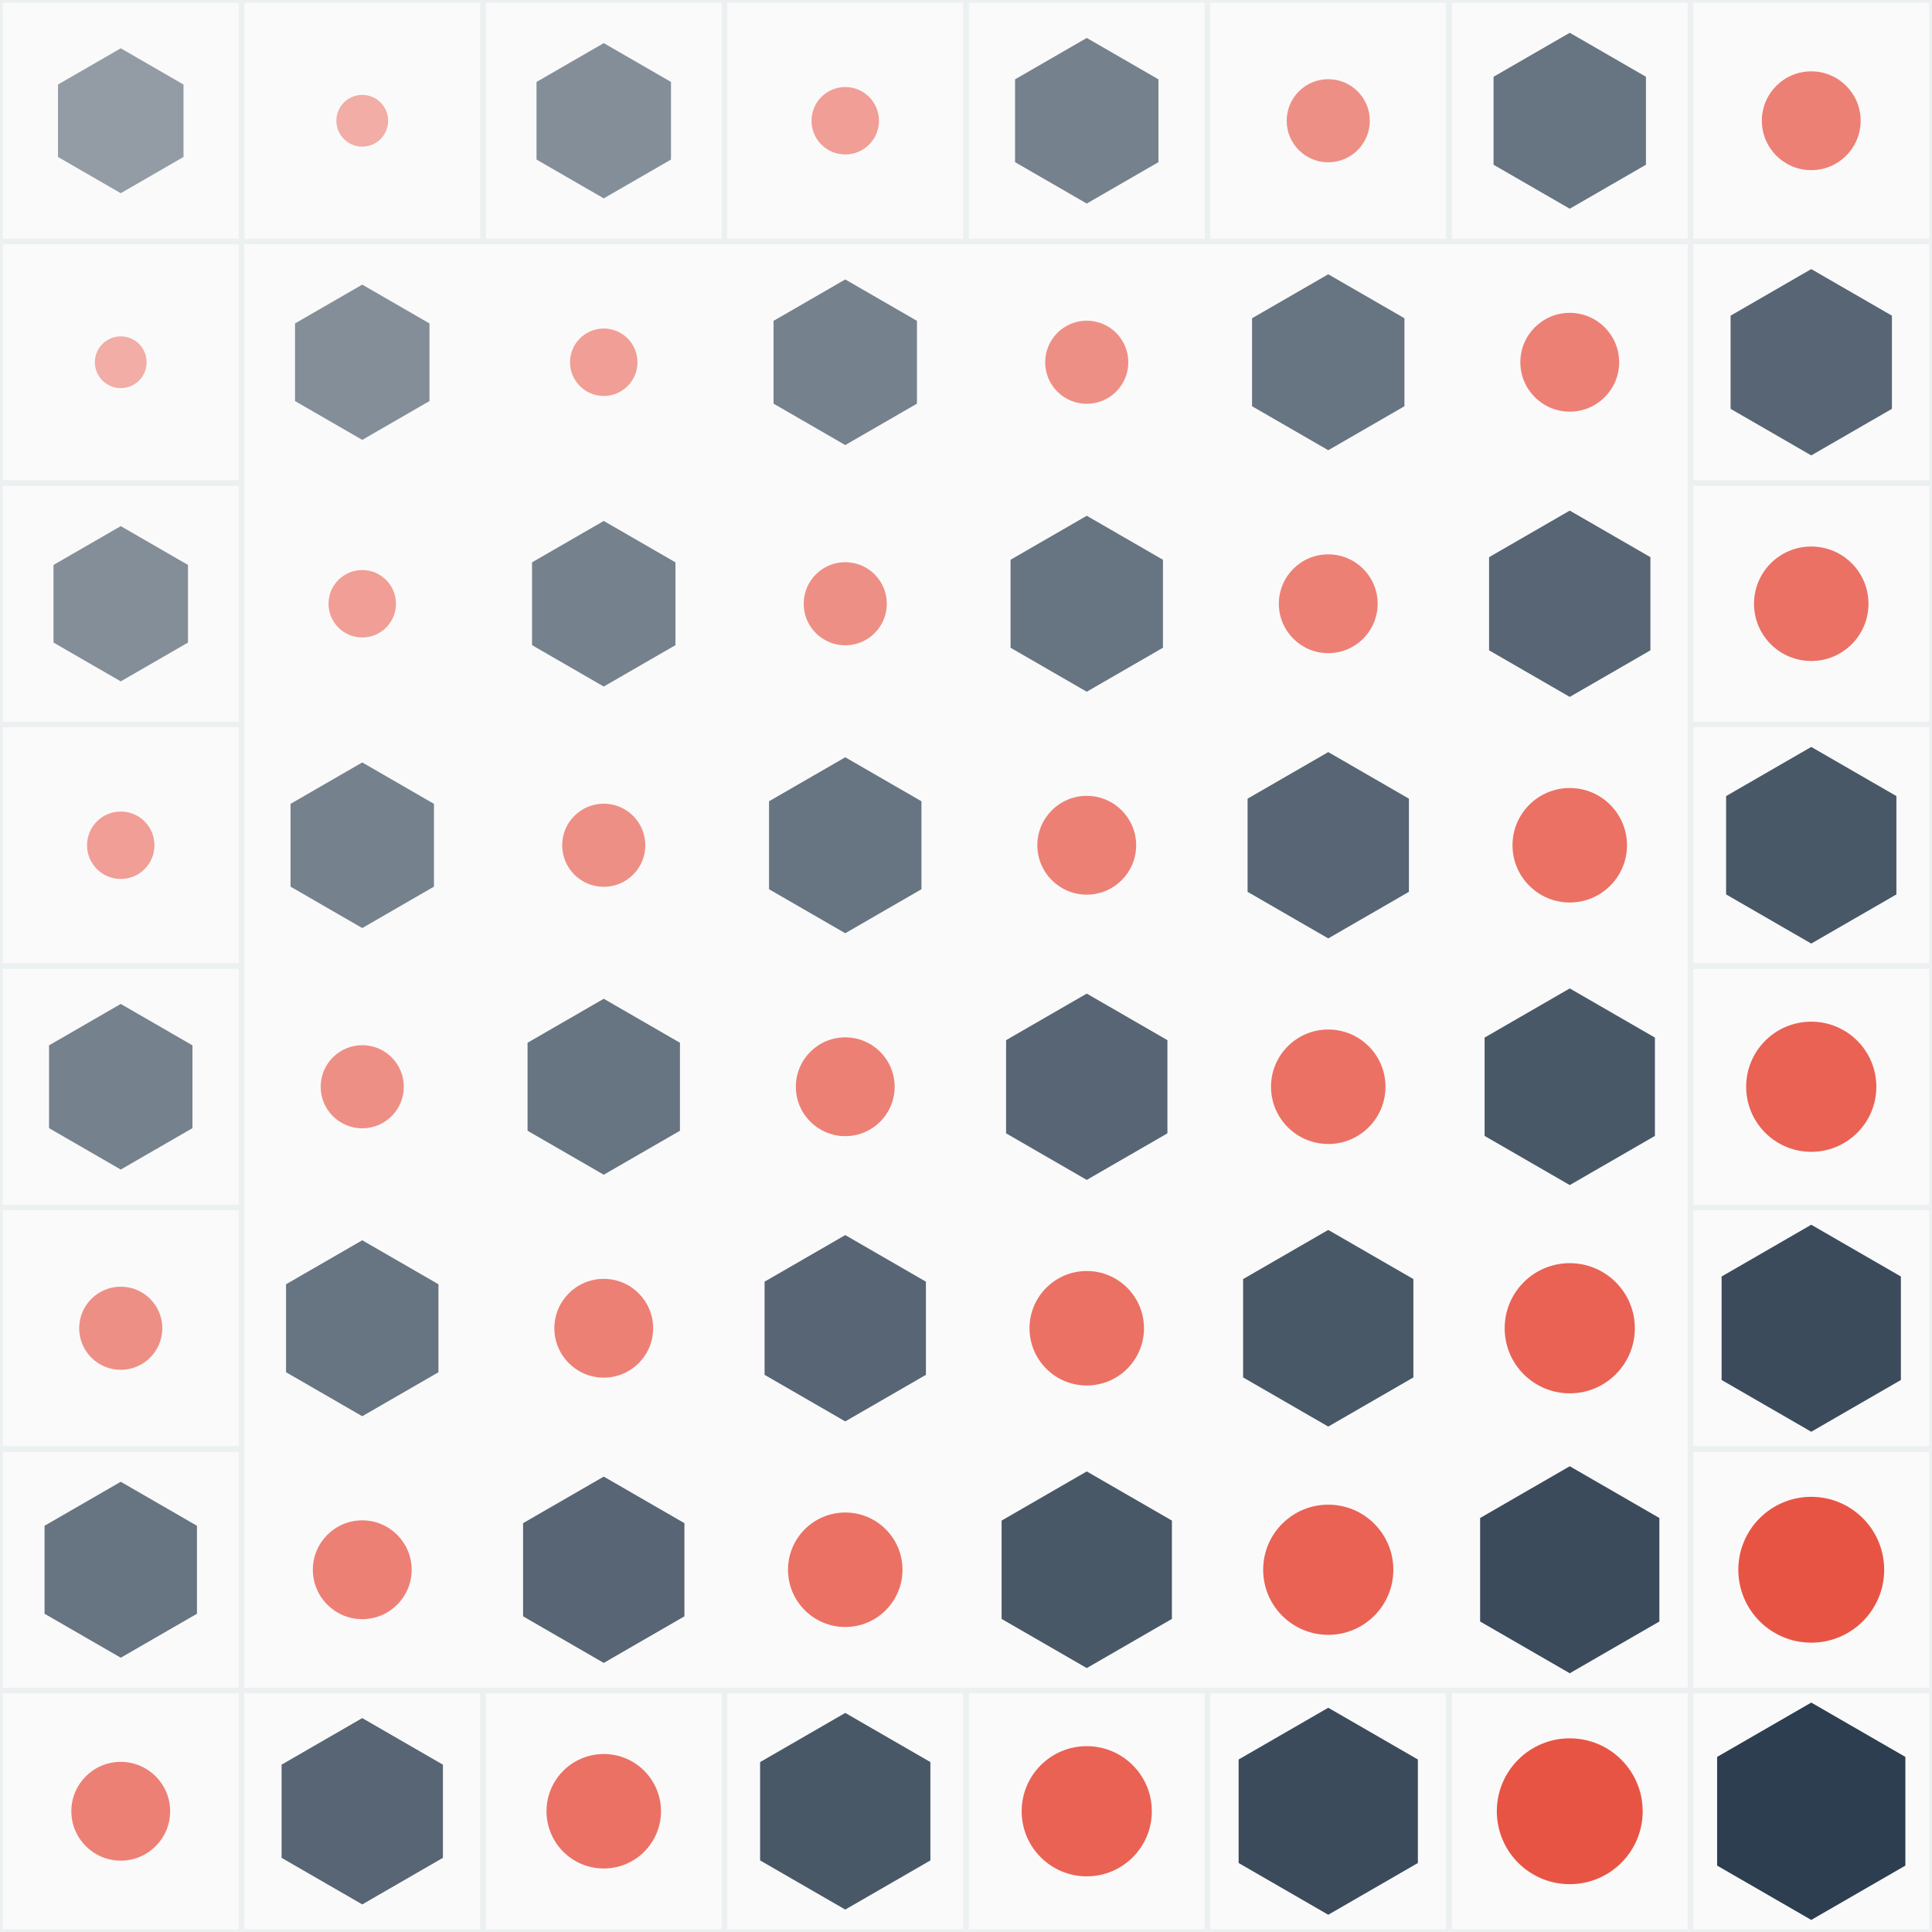
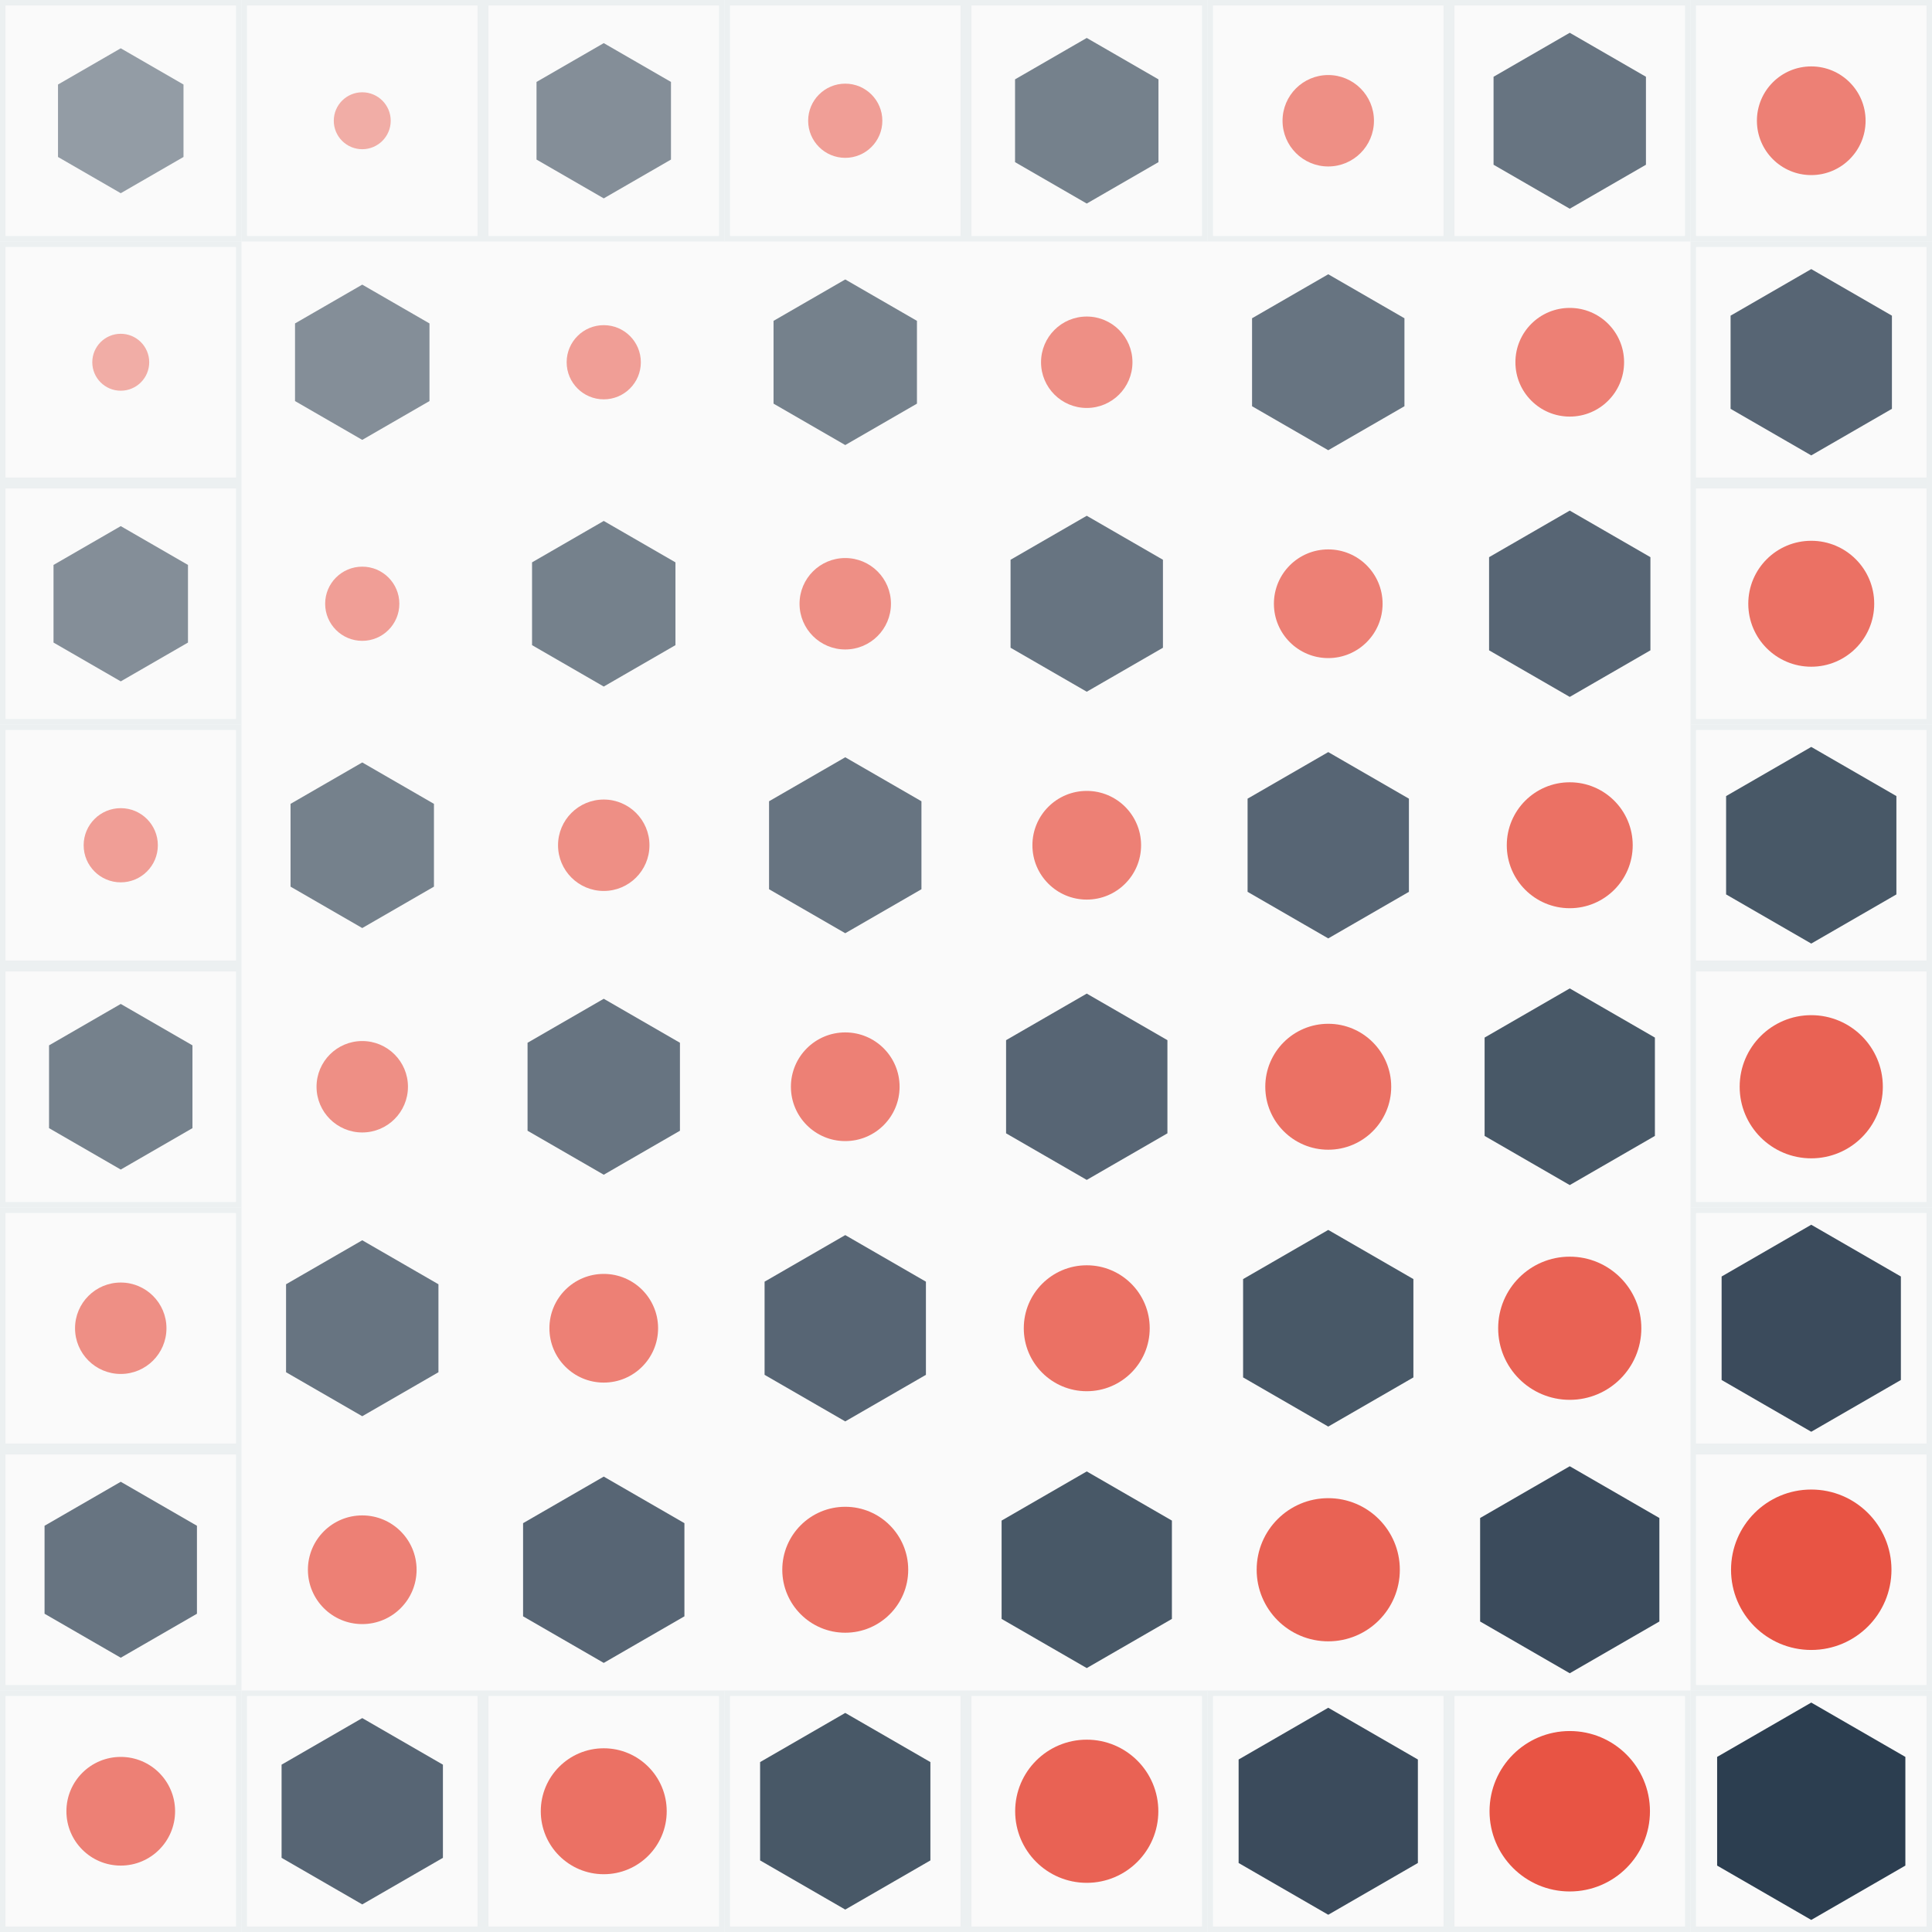
<svg xmlns="http://www.w3.org/2000/svg" width="176" height="176" viewBox="0 0 176 176">
  <rect width="100%" height="100%" fill="#fafafa" />
  <polygon points="16.716,14.3 11.0,17.6 5.284,14.3 5.284,7.7 11,4.4 16.716,7.7" fill="#2c3e50" fill-opacity="0.5" stroke-opacity="0.5" />
-   <rect x="0" y="0" width="22.0" height="22.0" fill="none" stroke="#ecf0f1" stroke-width="0.5" />
-   <circle cx="33.0" cy="11.0" r="2.357" fill="#e74c3c" opacity="0.443" />
-   <rect x="22" y="0" width="22.0" height="22.0" fill="none" stroke="#ecf0f1" stroke-width="0.5" />
+   <rect x="0.25" y="0.25" width="21.5" height="21.5" fill="none" stroke="#ecf0f1" stroke-width="0.5" />
+   <circle cx="33.0" cy="11.0" r="2.593" fill="#e74c3c" opacity="0.443" />
+   <rect x="22.25" y="0.25" width="21.5" height="21.5" fill="none" stroke="#ecf0f1" stroke-width="0.5" />
  <polygon points="61.124,14.536 55.0,18.071 48.876,14.536 48.876,7.464 55.0,3.929 61.124,7.464" fill="#2c3e50" fill-opacity="0.571" stroke-opacity="0.571" />
-   <rect x="44" y="0" width="22.0" height="22.0" fill="none" stroke="#ecf0f1" stroke-width="0.5" />
-   <circle cx="77.0" cy="11.0" r="3.071" fill="#e74c3c" opacity="0.529" />
-   <rect x="66" y="0" width="22.0" height="22.0" fill="none" stroke="#ecf0f1" stroke-width="0.5" />
+   <rect x="44.25" y="0.25" width="21.5" height="21.5" fill="none" stroke="#ecf0f1" stroke-width="0.5" />
+   <circle cx="77.0" cy="11.0" r="3.379" fill="#e74c3c" opacity="0.529" />
+   <rect x="66.25" y="0.25" width="21.5" height="21.5" fill="none" stroke="#ecf0f1" stroke-width="0.5" />
  <polygon points="105.532,14.771 99.0,18.543 92.468,14.771 92.468,7.229 99.0,3.457 105.532,7.229" fill="#2c3e50" fill-opacity="0.643" stroke-opacity="0.643" />
-   <rect x="88" y="0" width="22.0" height="22.0" fill="none" stroke="#ecf0f1" stroke-width="0.5" />
-   <circle cx="121.0" cy="11.0" r="3.786" fill="#e74c3c" opacity="0.614" />
-   <rect x="110" y="0" width="22.0" height="22.0" fill="none" stroke="#ecf0f1" stroke-width="0.5" />
+   <rect x="88.25" y="0.25" width="21.5" height="21.5" fill="none" stroke="#ecf0f1" stroke-width="0.5" />
+   <circle cx="121.0" cy="11.0" r="4.164" fill="#e74c3c" opacity="0.614" />
+   <rect x="110.25" y="0.25" width="21.5" height="21.5" fill="none" stroke="#ecf0f1" stroke-width="0.5" />
  <polygon points="149.941,15.007 143.0,19.014 136.059,15.007 136.059,6.993 143.0,2.986 149.941,6.993" fill="#2c3e50" fill-opacity="0.714" stroke-opacity="0.714" />
-   <rect x="132" y="0" width="22.0" height="22.0" fill="none" stroke="#ecf0f1" stroke-width="0.5" />
-   <circle cx="165.0" cy="11.0" r="4.5" fill="#e74c3c" opacity="0.7" />
-   <rect x="154" y="0" width="22.0" height="22.0" fill="none" stroke="#ecf0f1" stroke-width="0.5" />
-   <circle cx="11.0" cy="33.0" r="2.357" fill="#e74c3c" opacity="0.443" />
-   <rect x="0" y="22" width="22.0" height="22.0" fill="none" stroke="#ecf0f1" stroke-width="0.5" />
+   <rect x="132.25" y="0.25" width="21.5" height="21.5" fill="none" stroke="#ecf0f1" stroke-width="0.5" />
+   <circle cx="165.0" cy="11.0" r="4.95" fill="#e74c3c" opacity="0.7" />
+   <rect x="154.25" y="0.25" width="21.5" height="21.5" fill="none" stroke="#ecf0f1" stroke-width="0.5" />
+   <circle cx="11.0" cy="33.0" r="2.593" fill="#e74c3c" opacity="0.443" />
+   <rect x="0.25" y="22.25" width="21.5" height="21.5" fill="none" stroke="#ecf0f1" stroke-width="0.5" />
  <polygon points="39.124,36.536 33.0,40.071 26.876,36.536 26.876,29.464 33.0,25.929 39.124,29.464" fill="#2c3e50" fill-opacity="0.571" stroke-opacity="0.571" />
-   <circle cx="55.0" cy="33.0" r="3.071" fill="#e74c3c" opacity="0.529" />
+   <circle cx="55.0" cy="33.0" r="3.379" fill="#e74c3c" opacity="0.529" />
  <polygon points="83.532,36.771 77.0,40.543 70.468,36.771 70.468,29.229 77.0,25.457 83.532,29.229" fill="#2c3e50" fill-opacity="0.643" stroke-opacity="0.643" />
-   <circle cx="99.0" cy="33.0" r="3.786" fill="#e74c3c" opacity="0.614" />
+   <circle cx="99.0" cy="33.0" r="4.164" fill="#e74c3c" opacity="0.614" />
  <polygon points="127.941,37.007 121.0,41.014 114.059,37.007 114.059,28.993 121.0,24.986 127.941,28.993" fill="#2c3e50" fill-opacity="0.714" stroke-opacity="0.714" />
-   <circle cx="143.0" cy="33.0" r="4.5" fill="#e74c3c" opacity="0.7" />
+   <circle cx="143.0" cy="33.0" r="4.95" fill="#e74c3c" opacity="0.7" />
  <polygon points="172.349,37.243 165.0,41.486 157.651,37.243 157.651,28.757 165.0,24.514 172.349,28.757" fill="#2c3e50" fill-opacity="0.786" stroke-opacity="0.786" />
-   <rect x="154" y="22" width="22.0" height="22.0" fill="none" stroke="#ecf0f1" stroke-width="0.5" />
+   <rect x="154.25" y="22.25" width="21.5" height="21.5" fill="none" stroke="#ecf0f1" stroke-width="0.5" />
  <polygon points="17.124,58.536 11.0,62.071 4.876,58.536 4.876,51.464 11,47.929 17.124,51.464" fill="#2c3e50" fill-opacity="0.571" stroke-opacity="0.571" />
-   <rect x="0" y="44" width="22.0" height="22.0" fill="none" stroke="#ecf0f1" stroke-width="0.5" />
-   <circle cx="33.0" cy="55.0" r="3.071" fill="#e74c3c" opacity="0.529" />
+   <rect x="0.25" y="44.25" width="21.5" height="21.5" fill="none" stroke="#ecf0f1" stroke-width="0.5" />
+   <circle cx="33.0" cy="55.0" r="3.379" fill="#e74c3c" opacity="0.529" />
  <polygon points="61.532,58.771 55.0,62.543 48.468,58.771 48.468,51.229 55.0,47.457 61.532,51.229" fill="#2c3e50" fill-opacity="0.643" stroke-opacity="0.643" />
-   <circle cx="77.0" cy="55.0" r="3.786" fill="#e74c3c" opacity="0.614" />
+   <circle cx="77.0" cy="55.0" r="4.164" fill="#e74c3c" opacity="0.614" />
  <polygon points="105.941,59.007 99.0,63.014 92.059,59.007 92.059,50.993 99.0,46.986 105.941,50.993" fill="#2c3e50" fill-opacity="0.714" stroke-opacity="0.714" />
-   <circle cx="121.0" cy="55.0" r="4.5" fill="#e74c3c" opacity="0.7" />
+   <circle cx="121.0" cy="55.0" r="4.95" fill="#e74c3c" opacity="0.7" />
  <polygon points="150.349,59.243 143.0,63.486 135.651,59.243 135.651,50.757 143.0,46.514 150.349,50.757" fill="#2c3e50" fill-opacity="0.786" stroke-opacity="0.786" />
-   <circle cx="165.0" cy="55.0" r="5.214" fill="#e74c3c" opacity="0.786" />
-   <rect x="154" y="44" width="22.0" height="22.0" fill="none" stroke="#ecf0f1" stroke-width="0.5" />
-   <circle cx="11.0" cy="77.0" r="3.071" fill="#e74c3c" opacity="0.529" />
-   <rect x="0" y="66" width="22.0" height="22.0" fill="none" stroke="#ecf0f1" stroke-width="0.5" />
+   <circle cx="165.0" cy="55.0" r="5.736" fill="#e74c3c" opacity="0.786" />
+   <rect x="154.25" y="44.25" width="21.5" height="21.5" fill="none" stroke="#ecf0f1" stroke-width="0.5" />
+   <circle cx="11.0" cy="77.0" r="3.379" fill="#e74c3c" opacity="0.529" />
+   <rect x="0.25" y="66.25" width="21.5" height="21.5" fill="none" stroke="#ecf0f1" stroke-width="0.5" />
  <polygon points="39.532,80.771 33.0,84.543 26.468,80.771 26.468,73.229 33.0,69.457 39.532,73.229" fill="#2c3e50" fill-opacity="0.643" stroke-opacity="0.643" />
-   <circle cx="55.0" cy="77.0" r="3.786" fill="#e74c3c" opacity="0.614" />
+   <circle cx="55.0" cy="77.0" r="4.164" fill="#e74c3c" opacity="0.614" />
  <polygon points="83.941,81.007 77.0,85.014 70.059,81.007 70.059,72.993 77.0,68.986 83.941,72.993" fill="#2c3e50" fill-opacity="0.714" stroke-opacity="0.714" />
-   <circle cx="99.0" cy="77.0" r="4.5" fill="#e74c3c" opacity="0.7" />
+   <circle cx="99.0" cy="77.0" r="4.95" fill="#e74c3c" opacity="0.7" />
  <polygon points="128.349,81.243 121.0,85.486 113.651,81.243 113.651,72.757 121.0,68.514 128.349,72.757" fill="#2c3e50" fill-opacity="0.786" stroke-opacity="0.786" />
-   <circle cx="143.0" cy="77.0" r="5.214" fill="#e74c3c" opacity="0.786" />
+   <circle cx="143.0" cy="77.0" r="5.736" fill="#e74c3c" opacity="0.786" />
  <polygon points="172.757,81.479 165.0,85.957 157.243,81.479 157.243,72.521 165.0,68.043 172.757,72.521" fill="#2c3e50" fill-opacity="0.857" stroke-opacity="0.857" />
-   <rect x="154" y="66" width="22.0" height="22.0" fill="none" stroke="#ecf0f1" stroke-width="0.5" />
+   <rect x="154.25" y="66.25" width="21.5" height="21.5" fill="none" stroke="#ecf0f1" stroke-width="0.5" />
  <polygon points="17.532,102.771 11.0,106.543 4.468,102.771 4.468,95.229 11,91.457 17.532,95.229" fill="#2c3e50" fill-opacity="0.643" stroke-opacity="0.643" />
-   <rect x="0" y="88" width="22.0" height="22.0" fill="none" stroke="#ecf0f1" stroke-width="0.5" />
-   <circle cx="33.0" cy="99.0" r="3.786" fill="#e74c3c" opacity="0.614" />
+   <rect x="0.25" y="88.25" width="21.5" height="21.5" fill="none" stroke="#ecf0f1" stroke-width="0.5" />
+   <circle cx="33.0" cy="99.0" r="4.164" fill="#e74c3c" opacity="0.614" />
  <polygon points="61.941,103.007 55.0,107.014 48.059,103.007 48.059,94.993 55.0,90.986 61.941,94.993" fill="#2c3e50" fill-opacity="0.714" stroke-opacity="0.714" />
-   <circle cx="77.0" cy="99.0" r="4.5" fill="#e74c3c" opacity="0.7" />
+   <circle cx="77.0" cy="99.0" r="4.95" fill="#e74c3c" opacity="0.7" />
  <polygon points="106.349,103.243 99.0,107.486 91.651,103.243 91.651,94.757 99.0,90.514 106.349,94.757" fill="#2c3e50" fill-opacity="0.786" stroke-opacity="0.786" />
-   <circle cx="121.0" cy="99.0" r="5.214" fill="#e74c3c" opacity="0.786" />
+   <circle cx="121.0" cy="99.0" r="5.736" fill="#e74c3c" opacity="0.786" />
  <polygon points="150.757,103.479 143.0,107.957 135.243,103.479 135.243,94.521 143.0,90.043 150.757,94.521" fill="#2c3e50" fill-opacity="0.857" stroke-opacity="0.857" />
-   <circle cx="165.0" cy="99.0" r="5.929" fill="#e74c3c" opacity="0.871" />
-   <rect x="154" y="88" width="22.0" height="22.0" fill="none" stroke="#ecf0f1" stroke-width="0.5" />
-   <circle cx="11.0" cy="121.0" r="3.786" fill="#e74c3c" opacity="0.614" />
-   <rect x="0" y="110" width="22.0" height="22.0" fill="none" stroke="#ecf0f1" stroke-width="0.5" />
+   <circle cx="165.0" cy="99.0" r="6.521" fill="#e74c3c" opacity="0.871" />
+   <rect x="154.25" y="88.25" width="21.5" height="21.5" fill="none" stroke="#ecf0f1" stroke-width="0.5" />
+   <circle cx="11.0" cy="121.0" r="4.164" fill="#e74c3c" opacity="0.614" />
+   <rect x="0.25" y="110.25" width="21.5" height="21.5" fill="none" stroke="#ecf0f1" stroke-width="0.5" />
  <polygon points="39.941,125.007 33.0,129.014 26.059,125.007 26.059,116.993 33.0,112.986 39.941,116.993" fill="#2c3e50" fill-opacity="0.714" stroke-opacity="0.714" />
-   <circle cx="55.0" cy="121.0" r="4.5" fill="#e74c3c" opacity="0.7" />
+   <circle cx="55.0" cy="121.0" r="4.95" fill="#e74c3c" opacity="0.7" />
  <polygon points="84.349,125.243 77.0,129.486 69.651,125.243 69.651,116.757 77.0,112.514 84.349,116.757" fill="#2c3e50" fill-opacity="0.786" stroke-opacity="0.786" />
-   <circle cx="99.0" cy="121.0" r="5.214" fill="#e74c3c" opacity="0.786" />
+   <circle cx="99.0" cy="121.0" r="5.736" fill="#e74c3c" opacity="0.786" />
  <polygon points="128.757,125.479 121.0,129.957 113.243,125.479 113.243,116.521 121.0,112.043 128.757,116.521" fill="#2c3e50" fill-opacity="0.857" stroke-opacity="0.857" />
-   <circle cx="143.0" cy="121.0" r="5.929" fill="#e74c3c" opacity="0.871" />
+   <circle cx="143.0" cy="121.0" r="6.521" fill="#e74c3c" opacity="0.871" />
  <polygon points="173.165,125.714 165.0,130.429 156.835,125.714 156.835,116.286 165.0,111.571 173.165,116.286" fill="#2c3e50" fill-opacity="0.929" stroke-opacity="0.929" />
-   <rect x="154" y="110" width="22.0" height="22.0" fill="none" stroke="#ecf0f1" stroke-width="0.5" />
+   <rect x="154.25" y="110.25" width="21.5" height="21.5" fill="none" stroke="#ecf0f1" stroke-width="0.5" />
  <polygon points="17.941,147.007 11.0,151.014 4.059,147.007 4.059,138.993 11,134.986 17.941,138.993" fill="#2c3e50" fill-opacity="0.714" stroke-opacity="0.714" />
-   <rect x="0" y="132" width="22.0" height="22.0" fill="none" stroke="#ecf0f1" stroke-width="0.5" />
-   <circle cx="33.0" cy="143.0" r="4.5" fill="#e74c3c" opacity="0.7" />
+   <rect x="0.25" y="132.25" width="21.5" height="21.5" fill="none" stroke="#ecf0f1" stroke-width="0.5" />
+   <circle cx="33.0" cy="143.0" r="4.95" fill="#e74c3c" opacity="0.7" />
  <polygon points="62.349,147.243 55.0,151.486 47.651,147.243 47.651,138.757 55.0,134.514 62.349,138.757" fill="#2c3e50" fill-opacity="0.786" stroke-opacity="0.786" />
-   <circle cx="77.0" cy="143.0" r="5.214" fill="#e74c3c" opacity="0.786" />
+   <circle cx="77.0" cy="143.0" r="5.736" fill="#e74c3c" opacity="0.786" />
  <polygon points="106.757,147.479 99.0,151.957 91.243,147.479 91.243,138.521 99.0,134.043 106.757,138.521" fill="#2c3e50" fill-opacity="0.857" stroke-opacity="0.857" />
-   <circle cx="121.0" cy="143.0" r="5.929" fill="#e74c3c" opacity="0.871" />
+   <circle cx="121.0" cy="143.0" r="6.521" fill="#e74c3c" opacity="0.871" />
  <polygon points="151.165,147.714 143.0,152.429 134.835,147.714 134.835,138.286 143.0,133.571 151.165,138.286" fill="#2c3e50" fill-opacity="0.929" stroke-opacity="0.929" />
-   <circle cx="165.0" cy="143.0" r="6.643" fill="#e74c3c" opacity="0.957" />
-   <rect x="154" y="132" width="22.0" height="22.0" fill="none" stroke="#ecf0f1" stroke-width="0.5" />
-   <circle cx="11.0" cy="165.0" r="4.5" fill="#e74c3c" opacity="0.7" />
-   <rect x="0" y="154" width="22.0" height="22.0" fill="none" stroke="#ecf0f1" stroke-width="0.5" />
+   <circle cx="165.0" cy="143.0" r="7.307" fill="#e74c3c" opacity="0.957" />
+   <rect x="154.25" y="132.25" width="21.5" height="21.5" fill="none" stroke="#ecf0f1" stroke-width="0.5" />
+   <circle cx="11.0" cy="165.0" r="4.95" fill="#e74c3c" opacity="0.7" />
+   <rect x="0.25" y="154.25" width="21.5" height="21.5" fill="none" stroke="#ecf0f1" stroke-width="0.5" />
  <polygon points="40.349,169.243 33.0,173.486 25.651,169.243 25.651,160.757 33.0,156.514 40.349,160.757" fill="#2c3e50" fill-opacity="0.786" stroke-opacity="0.786" />
-   <rect x="22" y="154" width="22.0" height="22.0" fill="none" stroke="#ecf0f1" stroke-width="0.5" />
-   <circle cx="55.0" cy="165.0" r="5.214" fill="#e74c3c" opacity="0.786" />
-   <rect x="44" y="154" width="22.0" height="22.0" fill="none" stroke="#ecf0f1" stroke-width="0.5" />
+   <rect x="22.25" y="154.25" width="21.5" height="21.5" fill="none" stroke="#ecf0f1" stroke-width="0.5" />
+   <circle cx="55.0" cy="165.0" r="5.736" fill="#e74c3c" opacity="0.786" />
+   <rect x="44.25" y="154.25" width="21.5" height="21.5" fill="none" stroke="#ecf0f1" stroke-width="0.5" />
  <polygon points="84.757,169.479 77.0,173.957 69.243,169.479 69.243,160.521 77.0,156.043 84.757,160.521" fill="#2c3e50" fill-opacity="0.857" stroke-opacity="0.857" />
-   <rect x="66" y="154" width="22.0" height="22.0" fill="none" stroke="#ecf0f1" stroke-width="0.5" />
-   <circle cx="99.0" cy="165.0" r="5.929" fill="#e74c3c" opacity="0.871" />
-   <rect x="88" y="154" width="22.0" height="22.0" fill="none" stroke="#ecf0f1" stroke-width="0.5" />
+   <rect x="66.25" y="154.25" width="21.5" height="21.5" fill="none" stroke="#ecf0f1" stroke-width="0.5" />
+   <circle cx="99.0" cy="165.0" r="6.521" fill="#e74c3c" opacity="0.871" />
+   <rect x="88.25" y="154.25" width="21.5" height="21.5" fill="none" stroke="#ecf0f1" stroke-width="0.5" />
  <polygon points="129.165,169.714 121.0,174.429 112.835,169.714 112.835,160.286 121.0,155.571 129.165,160.286" fill="#2c3e50" fill-opacity="0.929" stroke-opacity="0.929" />
-   <rect x="110" y="154" width="22.0" height="22.0" fill="none" stroke="#ecf0f1" stroke-width="0.5" />
-   <circle cx="143.0" cy="165.0" r="6.643" fill="#e74c3c" opacity="0.957" />
-   <rect x="132" y="154" width="22.0" height="22.0" fill="none" stroke="#ecf0f1" stroke-width="0.5" />
+   <rect x="110.25" y="154.25" width="21.5" height="21.5" fill="none" stroke="#ecf0f1" stroke-width="0.5" />
+   <circle cx="143.0" cy="165.0" r="7.307" fill="#e74c3c" opacity="0.957" />
+   <rect x="132.25" y="154.25" width="21.5" height="21.5" fill="none" stroke="#ecf0f1" stroke-width="0.5" />
  <polygon points="173.574,169.95 165.0,174.9 156.426,169.95 156.426,160.05 165.0,155.1 173.574,160.05" fill="#2c3e50" />
-   <rect x="154" y="154" width="22.0" height="22.0" fill="none" stroke="#ecf0f1" stroke-width="0.5" />
+   <rect x="154.25" y="154.25" width="21.5" height="21.5" fill="none" stroke="#ecf0f1" stroke-width="0.5" />
</svg>
